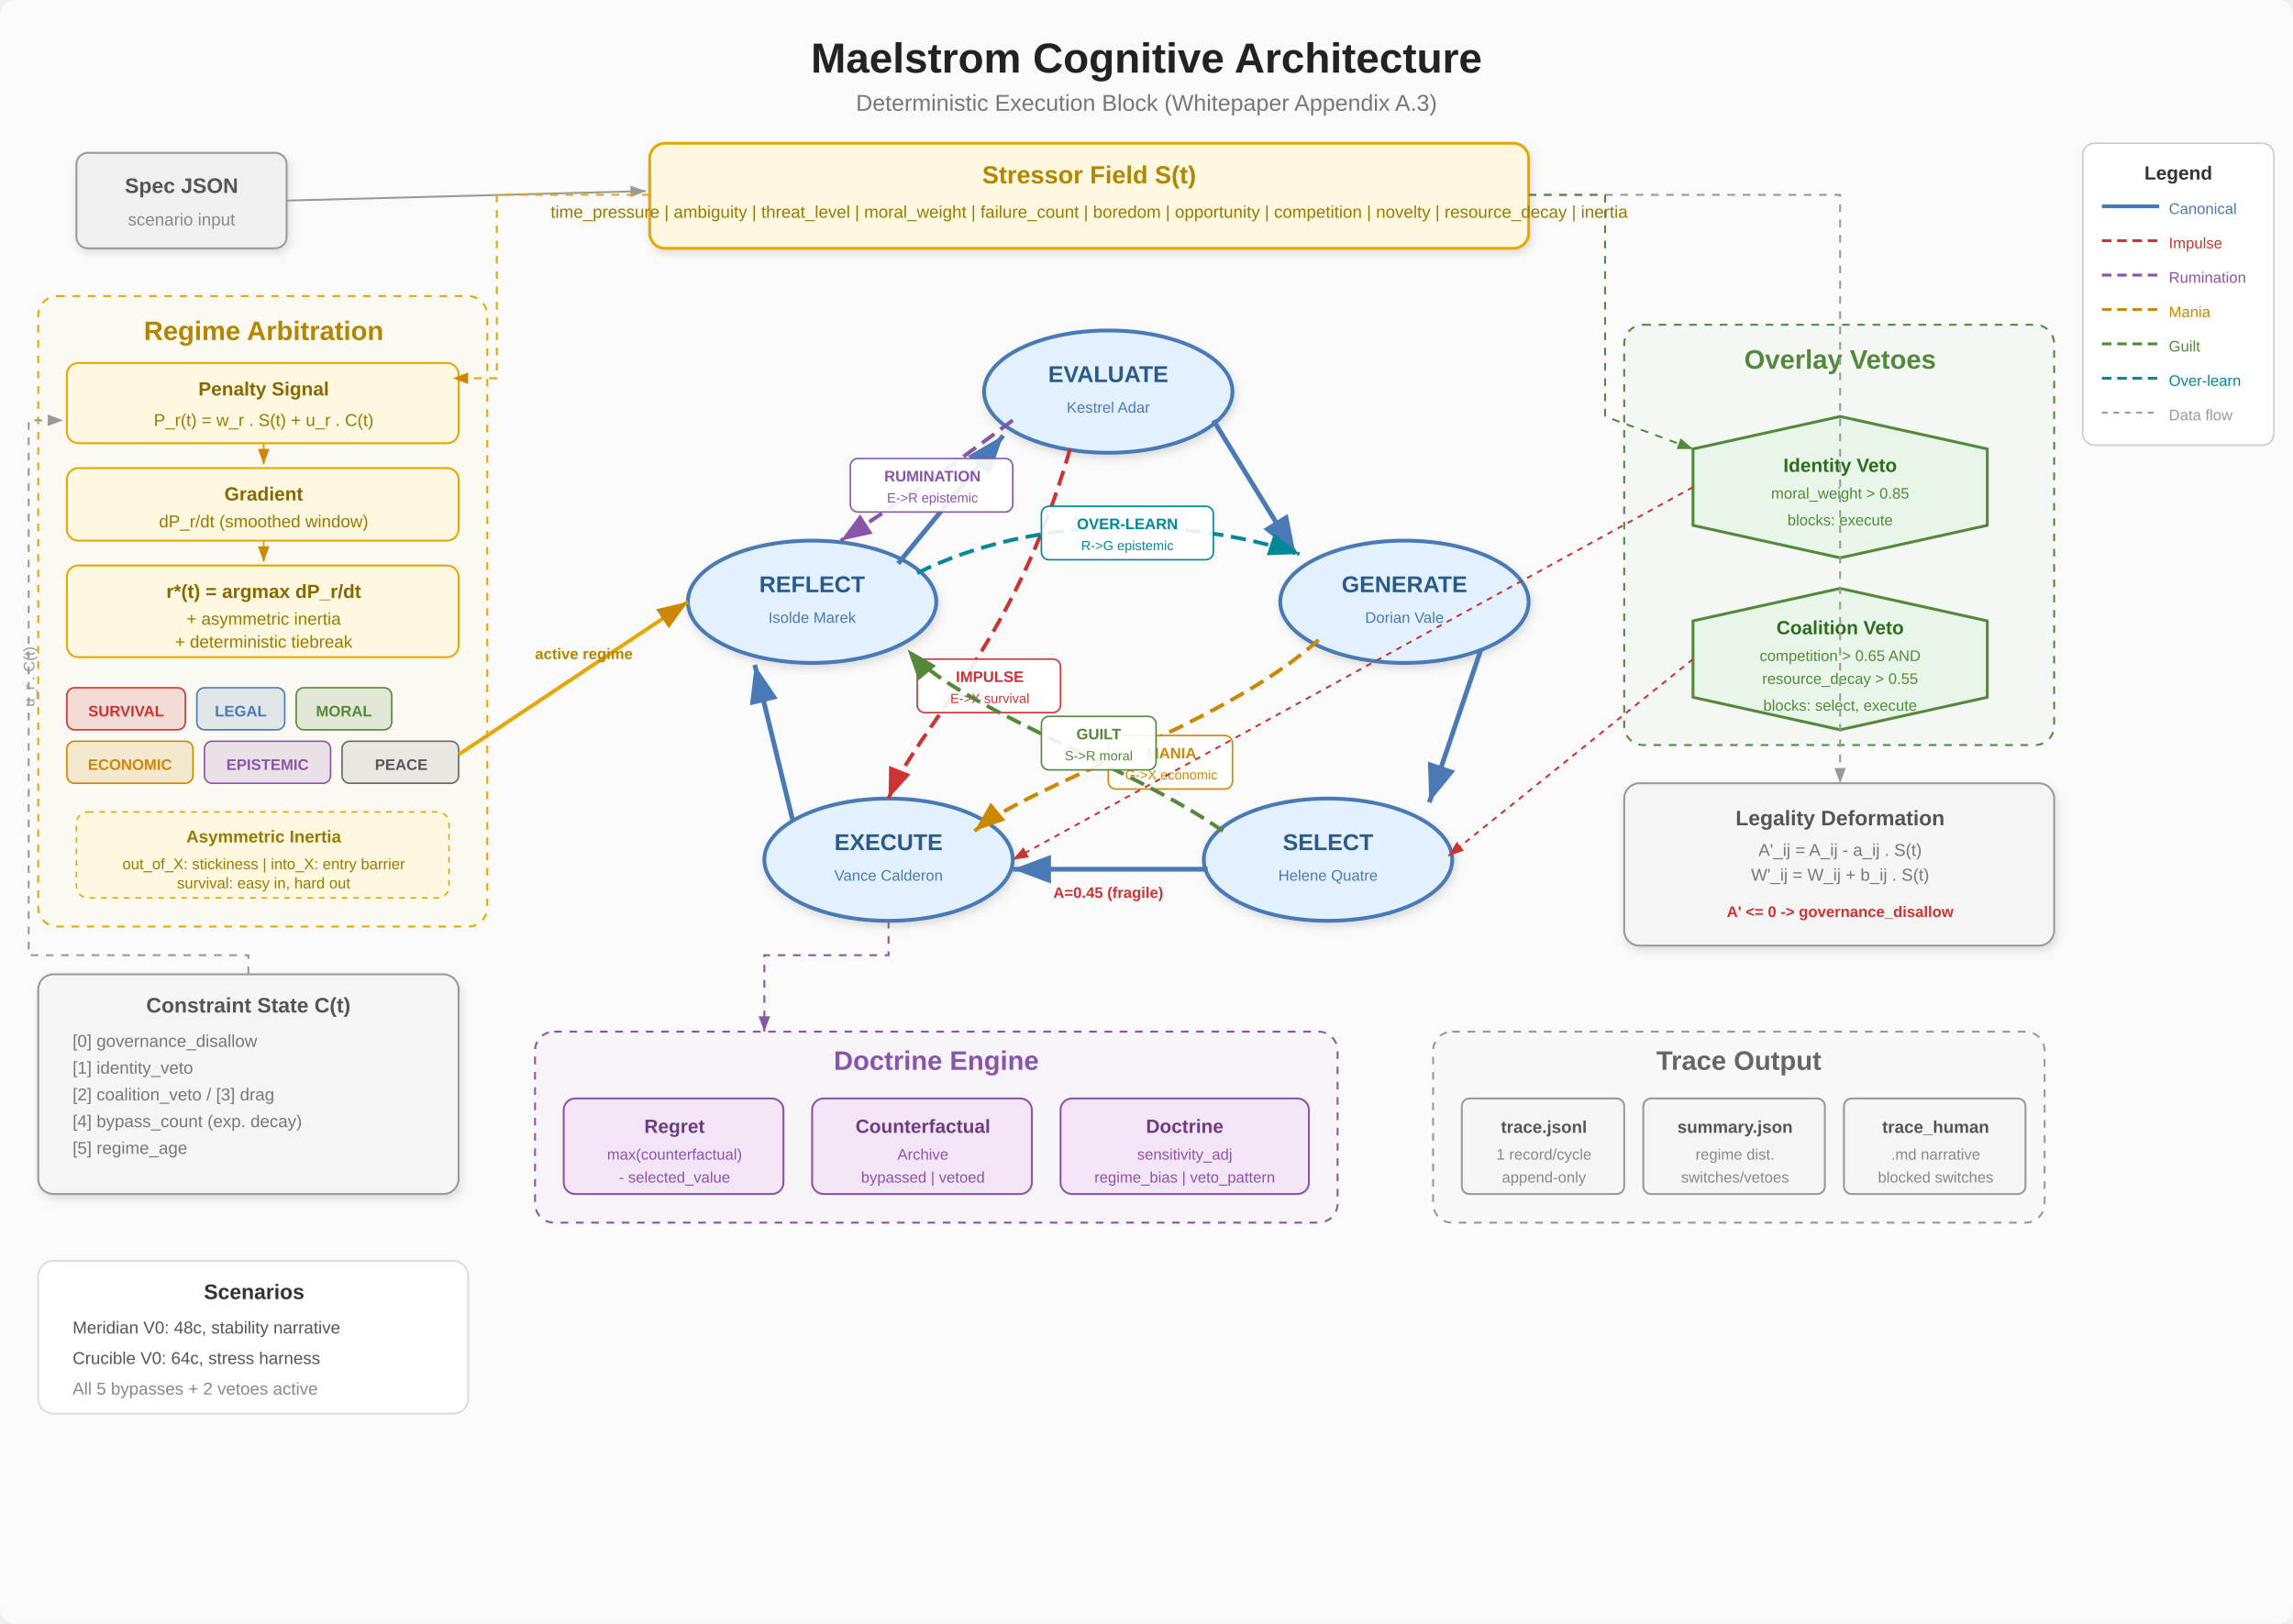
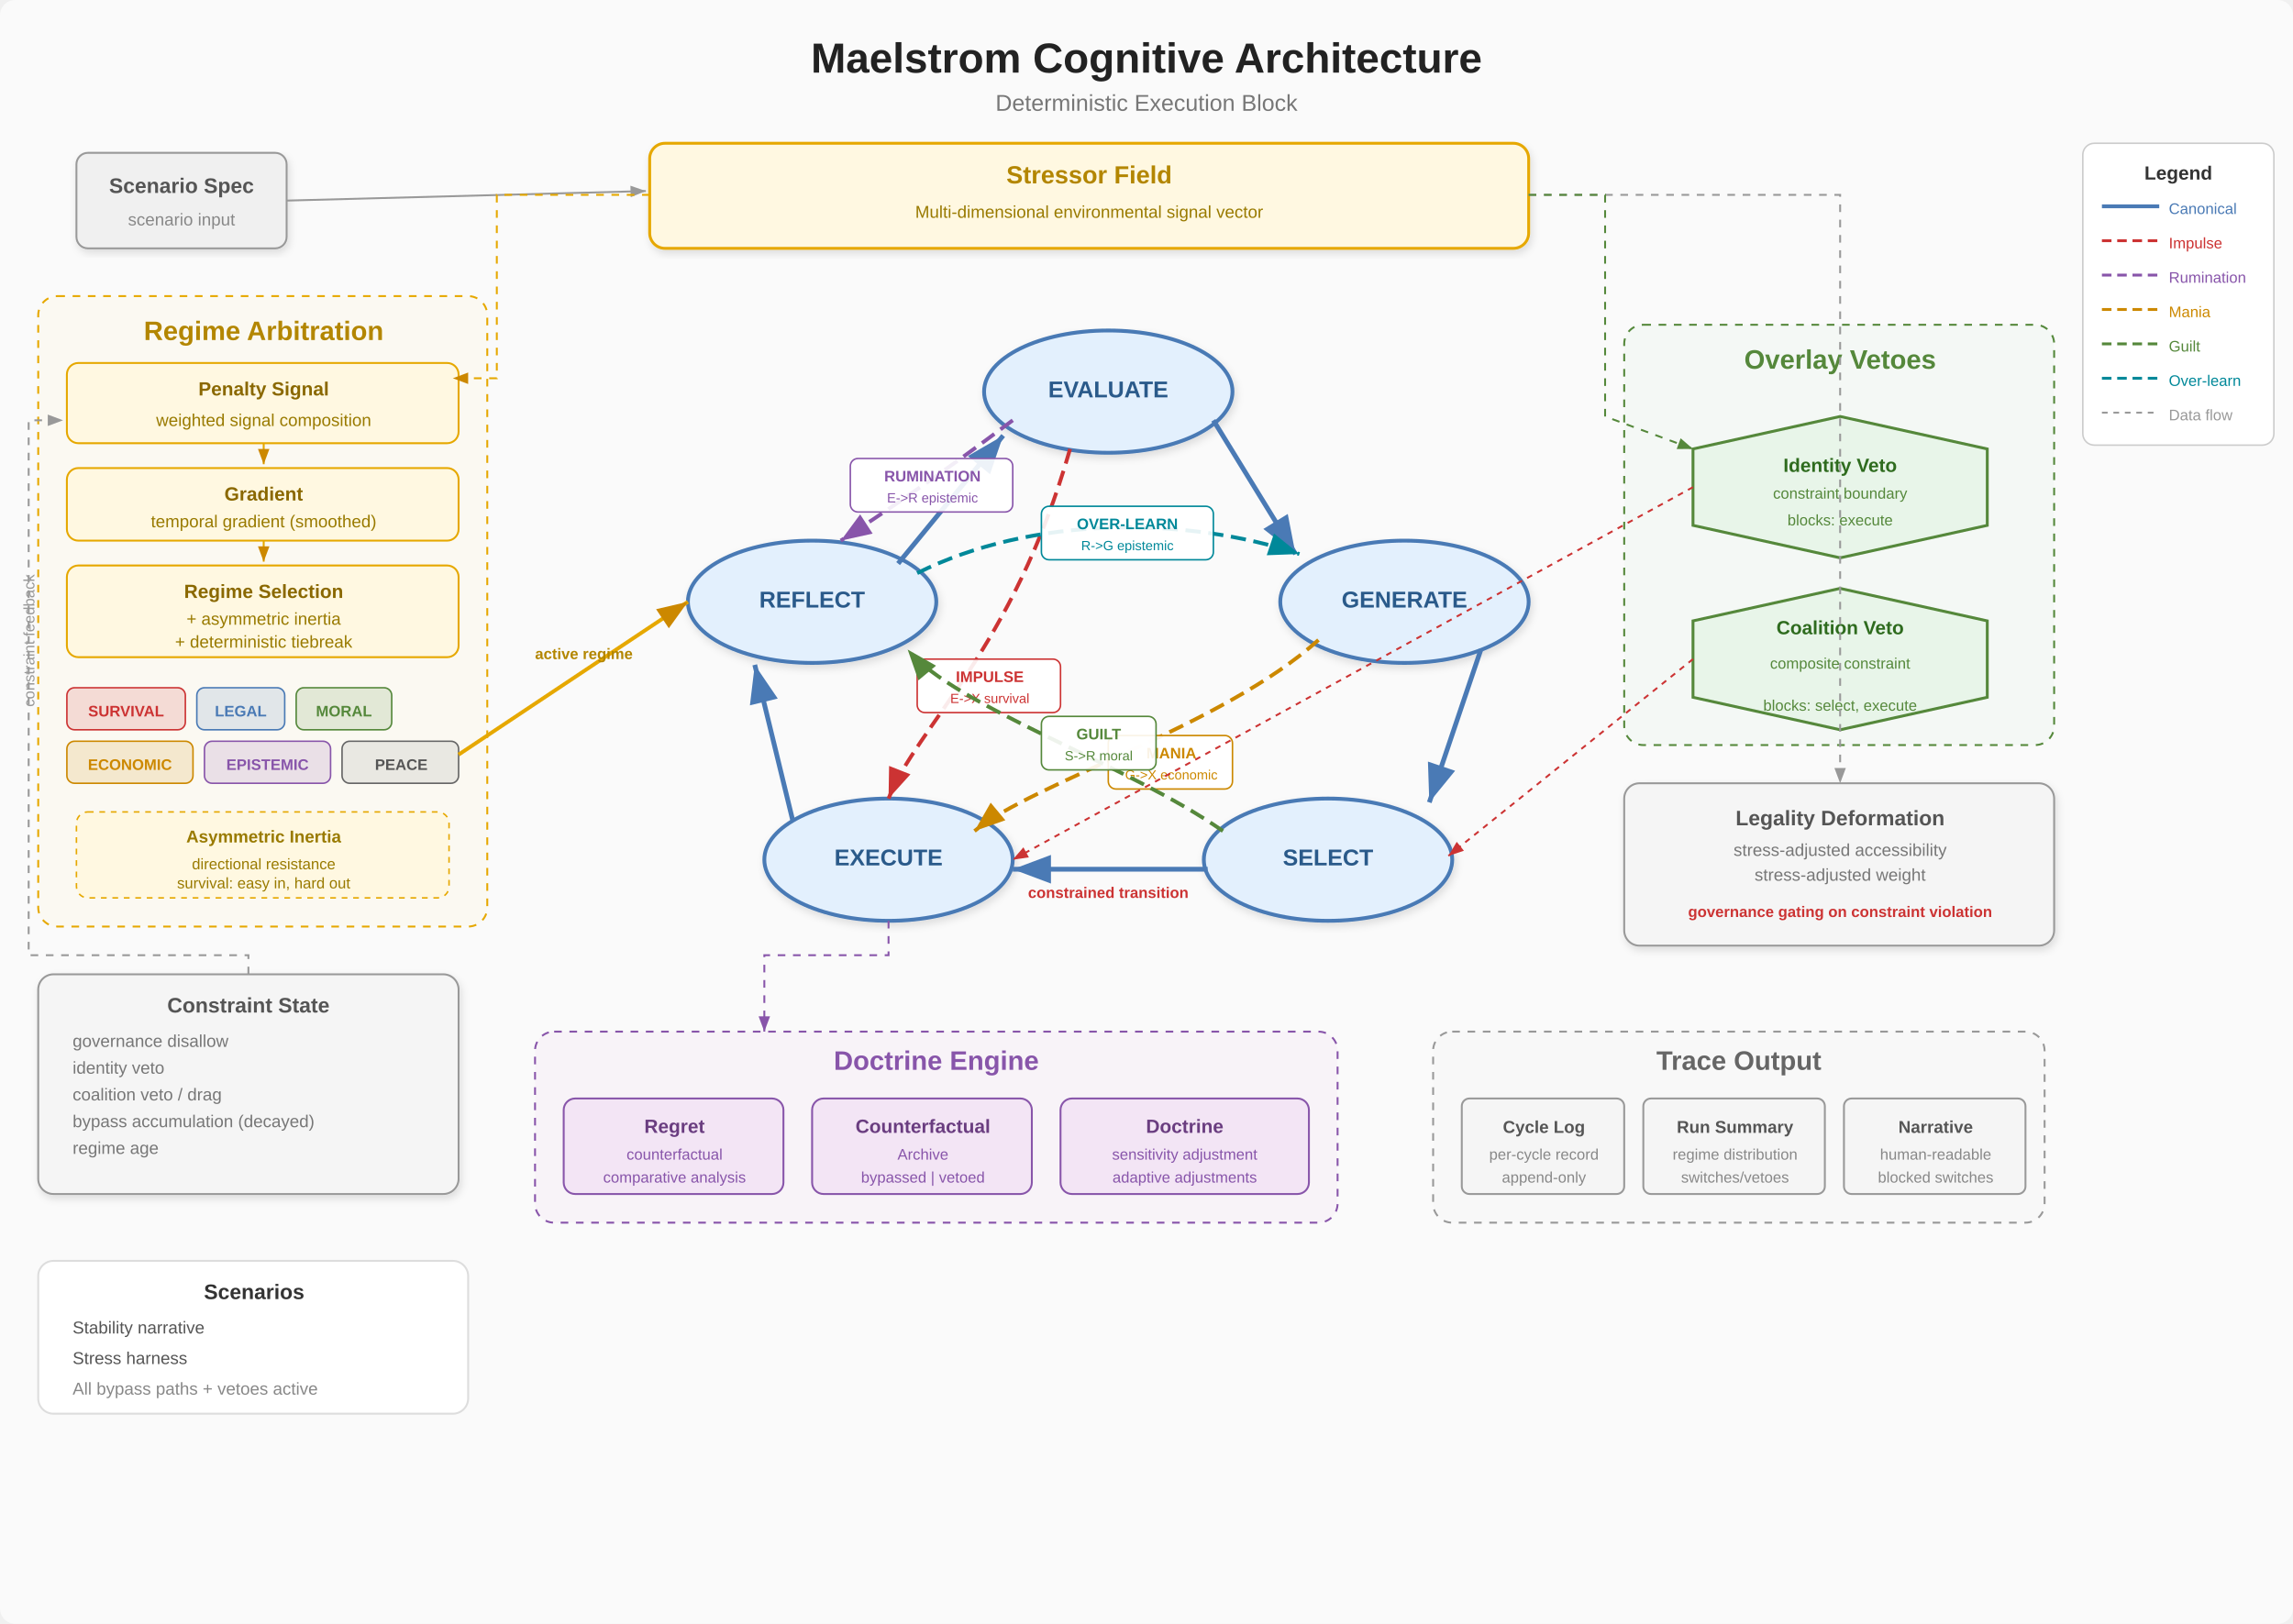
<svg xmlns="http://www.w3.org/2000/svg" viewBox="0 0 1200 850" font-family="Segoe UI, Arial, sans-serif">
  <defs>
    <marker id="arrow" markerWidth="8" markerHeight="6" refX="8" refY="3" orient="auto">
      <path d="M0,0 L8,3 L0,6 Z" fill="#4a7ab5" />
    </marker>
    <marker id="arrow-red" markerWidth="8" markerHeight="6" refX="8" refY="3" orient="auto">
      <path d="M0,0 L8,3 L0,6 Z" fill="#cc3333" />
    </marker>
    <marker id="arrow-purple" markerWidth="8" markerHeight="6" refX="8" refY="3" orient="auto">
      <path d="M0,0 L8,3 L0,6 Z" fill="#8855aa" />
    </marker>
    <marker id="arrow-orange" markerWidth="8" markerHeight="6" refX="8" refY="3" orient="auto">
      <path d="M0,0 L8,3 L0,6 Z" fill="#cc8800" />
    </marker>
    <marker id="arrow-green" markerWidth="8" markerHeight="6" refX="8" refY="3" orient="auto">
      <path d="M0,0 L8,3 L0,6 Z" fill="#55883b" />
    </marker>
    <marker id="arrow-teal" markerWidth="8" markerHeight="6" refX="8" refY="3" orient="auto">
      <path d="M0,0 L8,3 L0,6 Z" fill="#008899" />
    </marker>
    <marker id="arrow-gray" markerWidth="8" markerHeight="6" refX="8" refY="3" orient="auto">
      <path d="M0,0 L8,3 L0,6 Z" fill="#999" />
    </marker>
    <filter id="shadow" x="-5%" y="-5%" width="115%" height="115%">
      <feDropShadow dx="1" dy="2" stdDeviation="2" flood-opacity="0.12" />
    </filter>
  </defs>
  <rect width="1200" height="850" fill="#fafafa" rx="8" />
  <text x="600" y="38" text-anchor="middle" font-size="22" font-weight="bold" fill="#222">Maelstrom Cognitive Architecture</text>
-   <text x="600" y="58" text-anchor="middle" font-size="12" fill="#777">Deterministic Execution Block (Whitepaper Appendix A.3)</text>
+   <text x="600" y="58" text-anchor="middle" font-size="12" fill="#777">Deterministic Execution Block</text>
  <rect x="340" y="75" width="460" height="55" rx="8" fill="#fff8e1" stroke="#e6a800" stroke-width="1.5" filter="url(#shadow)" />
-   <text x="570" y="96" text-anchor="middle" font-size="13" font-weight="bold" fill="#b38600">Stressor Field S(t)</text>
-   <text x="570" y="114" text-anchor="middle" font-size="9" fill="#997a00">time_pressure | ambiguity | threat_level | moral_weight | failure_count | boredom | opportunity | competition | novelty | resource_decay | inertia</text>
+   <text x="570" y="96" text-anchor="middle" font-size="13" font-weight="bold" fill="#b38600">Stressor Field</text>
+   <text x="570" y="114" text-anchor="middle" font-size="9" fill="#997a00">Multi-dimensional environmental signal vector</text>
  <rect x="40" y="80" width="110" height="50" rx="6" fill="#f0f0f0" stroke="#999" stroke-width="1" filter="url(#shadow)" />
-   <text x="95" y="101" text-anchor="middle" font-size="11" font-weight="bold" fill="#555">Spec JSON</text>
+   <text x="95" y="101" text-anchor="middle" font-size="11" font-weight="bold" fill="#555">Scenario Spec</text>
  <text x="95" y="118" text-anchor="middle" font-size="9" fill="#888">scenario input</text>
  <line x1="150" y1="105" x2="338" y2="100" stroke="#999" stroke-width="1" marker-end="url(#arrow-gray)" />
  <rect x="20" y="155" width="235" height="330" rx="10" fill="#fff8e1" fill-opacity="0.3" stroke="#e6a800" stroke-width="1" stroke-dasharray="4" />
  <text x="138" y="178" text-anchor="middle" font-size="14" font-weight="bold" fill="#b38600">Regime Arbitration</text>
  <rect x="35" y="190" width="205" height="42" rx="6" fill="#fff8e1" stroke="#e6a800" stroke-width="1" />
  <text x="138" y="207" text-anchor="middle" font-size="10" font-weight="bold" fill="#8a6800">Penalty Signal</text>
-   <text x="138" y="223" text-anchor="middle" font-size="9" fill="#997a00">P_r(t) = w_r . S(t) + u_r . C(t)</text>
+   <text x="138" y="223" text-anchor="middle" font-size="9" fill="#997a00">weighted signal composition</text>
  <rect x="35" y="245" width="205" height="38" rx="6" fill="#fff8e1" stroke="#e6a800" stroke-width="1" />
  <text x="138" y="262" text-anchor="middle" font-size="10" font-weight="bold" fill="#8a6800">Gradient</text>
-   <text x="138" y="276" text-anchor="middle" font-size="9" fill="#997a00">dP_r/dt (smoothed window)</text>
+   <text x="138" y="276" text-anchor="middle" font-size="9" fill="#997a00">temporal gradient (smoothed)</text>
  <rect x="35" y="296" width="205" height="48" rx="6" fill="#fff8e1" stroke="#e6a800" stroke-width="1" />
-   <text x="138" y="313" text-anchor="middle" font-size="10" font-weight="bold" fill="#8a6800">r*(t) = argmax dP_r/dt</text>
+   <text x="138" y="313" text-anchor="middle" font-size="10" font-weight="bold" fill="#8a6800">Regime Selection</text>
  <text x="138" y="327" text-anchor="middle" font-size="9" fill="#997a00">+ asymmetric inertia</text>
  <text x="138" y="339" text-anchor="middle" font-size="9" fill="#997a00">+ deterministic tiebreak</text>
  <rect x="35" y="360" width="62" height="22" rx="4" fill="#cc3333" fill-opacity="0.15" stroke="#cc3333" stroke-width="0.8" />
  <text x="66" y="375" text-anchor="middle" font-size="8" font-weight="bold" fill="#cc3333">SURVIVAL</text>
  <rect x="103" y="360" width="46" height="22" rx="4" fill="#4a7ab5" fill-opacity="0.15" stroke="#4a7ab5" stroke-width="0.8" />
  <text x="126" y="375" text-anchor="middle" font-size="8" font-weight="bold" fill="#4a7ab5">LEGAL</text>
  <rect x="155" y="360" width="50" height="22" rx="4" fill="#55883b" fill-opacity="0.15" stroke="#55883b" stroke-width="0.8" />
  <text x="180" y="375" text-anchor="middle" font-size="8" font-weight="bold" fill="#55883b">MORAL</text>
  <rect x="35" y="388" width="66" height="22" rx="4" fill="#cc8800" fill-opacity="0.15" stroke="#cc8800" stroke-width="0.8" />
  <text x="68" y="403" text-anchor="middle" font-size="8" font-weight="bold" fill="#cc8800">ECONOMIC</text>
  <rect x="107" y="388" width="66" height="22" rx="4" fill="#8855aa" fill-opacity="0.15" stroke="#8855aa" stroke-width="0.8" />
  <text x="140" y="403" text-anchor="middle" font-size="8" font-weight="bold" fill="#8855aa">EPISTEMIC</text>
  <rect x="179" y="388" width="61" height="22" rx="4" fill="#666" fill-opacity="0.12" stroke="#666" stroke-width="0.8" />
  <text x="210" y="403" text-anchor="middle" font-size="8" font-weight="bold" fill="#555">PEACE</text>
  <rect x="40" y="425" width="195" height="45" rx="6" fill="#fff8e1" stroke="#e6a800" stroke-width="0.8" stroke-dasharray="3" />
  <text x="138" y="441" text-anchor="middle" font-size="9" font-weight="bold" fill="#997a00">Asymmetric Inertia</text>
-   <text x="138" y="455" text-anchor="middle" font-size="8" fill="#997a00">out_of_X: stickiness | into_X: entry barrier</text>
+   <text x="138" y="455" text-anchor="middle" font-size="8" fill="#997a00">directional resistance</text>
  <text x="138" y="465" text-anchor="middle" font-size="8" fill="#997a00">survival: easy in, hard out</text>
  <line x1="138" y1="232" x2="138" y2="243" stroke="#e6a800" stroke-width="1" marker-end="url(#arrow-orange)" />
  <line x1="138" y1="283" x2="138" y2="294" stroke="#e6a800" stroke-width="1" marker-end="url(#arrow-orange)" />
  <path d="M340,102 L260,102 L260,198 L237,198" fill="none" stroke="#e6a800" stroke-width="1" stroke-dasharray="4" marker-end="url(#arrow-orange)" />
  <ellipse cx="580" cy="205" rx="65" ry="32" fill="#e3f0fd" stroke="#4a7ab5" stroke-width="2" filter="url(#shadow)" />
-   <text x="580" y="200" text-anchor="middle" font-size="12" font-weight="bold" fill="#2a5a8a">EVALUATE</text>
-   <text x="580" y="216" text-anchor="middle" font-size="8" fill="#4a7ab5">Kestrel Adar</text>
+   <text x="580" y="208" text-anchor="middle" font-size="12" font-weight="bold" fill="#2a5a8a">EVALUATE</text>
  <ellipse cx="735" cy="315" rx="65" ry="32" fill="#e3f0fd" stroke="#4a7ab5" stroke-width="2" filter="url(#shadow)" />
-   <text x="735" y="310" text-anchor="middle" font-size="12" font-weight="bold" fill="#2a5a8a">GENERATE</text>
-   <text x="735" y="326" text-anchor="middle" font-size="8" fill="#4a7ab5">Dorian Vale</text>
+   <text x="735" y="318" text-anchor="middle" font-size="12" font-weight="bold" fill="#2a5a8a">GENERATE</text>
  <ellipse cx="695" cy="450" rx="65" ry="32" fill="#e3f0fd" stroke="#4a7ab5" stroke-width="2" filter="url(#shadow)" />
-   <text x="695" y="445" text-anchor="middle" font-size="12" font-weight="bold" fill="#2a5a8a">SELECT</text>
-   <text x="695" y="461" text-anchor="middle" font-size="8" fill="#4a7ab5">Helene Quatre</text>
+   <text x="695" y="453" text-anchor="middle" font-size="12" font-weight="bold" fill="#2a5a8a">SELECT</text>
  <ellipse cx="465" cy="450" rx="65" ry="32" fill="#e3f0fd" stroke="#4a7ab5" stroke-width="2" filter="url(#shadow)" />
-   <text x="465" y="445" text-anchor="middle" font-size="12" font-weight="bold" fill="#2a5a8a">EXECUTE</text>
-   <text x="465" y="461" text-anchor="middle" font-size="8" fill="#4a7ab5">Vance Calderon</text>
+   <text x="465" y="453" text-anchor="middle" font-size="12" font-weight="bold" fill="#2a5a8a">EXECUTE</text>
  <ellipse cx="425" cy="315" rx="65" ry="32" fill="#e3f0fd" stroke="#4a7ab5" stroke-width="2" filter="url(#shadow)" />
-   <text x="425" y="310" text-anchor="middle" font-size="12" font-weight="bold" fill="#2a5a8a">REFLECT</text>
-   <text x="425" y="326" text-anchor="middle" font-size="8" fill="#4a7ab5">Isolde Marek</text>
+   <text x="425" y="318" text-anchor="middle" font-size="12" font-weight="bold" fill="#2a5a8a">REFLECT</text>
  <line x1="635" y1="220" x2="678" y2="290" stroke="#4a7ab5" stroke-width="2.5" marker-end="url(#arrow)" />
  <line x1="775" y1="340" x2="748" y2="420" stroke="#4a7ab5" stroke-width="2.5" marker-end="url(#arrow)" />
  <line x1="632" y1="455" x2="530" y2="455" stroke="#4a7ab5" stroke-width="2.5" marker-end="url(#arrow)" />
  <line x1="415" y1="430" x2="395" y2="348" stroke="#4a7ab5" stroke-width="2.5" marker-end="url(#arrow)" />
  <line x1="470" y1="295" x2="525" y2="228" stroke="#4a7ab5" stroke-width="2.5" marker-end="url(#arrow)" />
-   <text x="580" y="470" text-anchor="middle" font-size="8" font-weight="bold" fill="#cc3333">A=0.45 (fragile)</text>
+   <text x="580" y="470" text-anchor="middle" font-size="8" font-weight="bold" fill="#cc3333">constrained transition</text>
  <path d="M560,235 C530,340 480,380 465,418" fill="none" stroke="#cc3333" stroke-width="2" stroke-dasharray="8,4" marker-end="url(#arrow-red)" />
  <rect x="480" y="345" width="75" height="28" rx="4" fill="white" fill-opacity="0.9" stroke="#cc3333" stroke-width="0.8" />
  <text x="518" y="357" text-anchor="middle" font-size="8" font-weight="bold" fill="#cc3333">IMPULSE</text>
  <text x="518" y="368" text-anchor="middle" font-size="7" fill="#cc3333">E-&gt;X survival</text>
  <path d="M530,220 C490,250 460,270 440,283" fill="none" stroke="#8855aa" stroke-width="2" stroke-dasharray="8,4" marker-end="url(#arrow-purple)" />
  <rect x="445" y="240" width="85" height="28" rx="4" fill="white" fill-opacity="0.9" stroke="#8855aa" stroke-width="0.8" />
  <text x="488" y="252" text-anchor="middle" font-size="8" font-weight="bold" fill="#8855aa">RUMINATION</text>
  <text x="488" y="263" text-anchor="middle" font-size="7" fill="#8855aa">E-&gt;R epistemic</text>
  <path d="M690,335 C640,380 540,410 510,435" fill="none" stroke="#cc8800" stroke-width="2" stroke-dasharray="8,4" marker-end="url(#arrow-orange)" />
  <rect x="580" y="385" width="65" height="28" rx="4" fill="white" fill-opacity="0.9" stroke="#cc8800" stroke-width="0.8" />
  <text x="613" y="397" text-anchor="middle" font-size="8" font-weight="bold" fill="#cc8800">MANIA</text>
  <text x="613" y="408" text-anchor="middle" font-size="7" fill="#cc8800">G-&gt;X economic</text>
  <path d="M640,435 C590,400 500,370 475,340" fill="none" stroke="#55883b" stroke-width="2" stroke-dasharray="8,4" marker-end="url(#arrow-green)" />
  <rect x="545" y="375" width="60" height="28" rx="4" fill="white" fill-opacity="0.9" stroke="#55883b" stroke-width="0.8" />
  <text x="575" y="387" text-anchor="middle" font-size="8" font-weight="bold" fill="#55883b">GUILT</text>
  <text x="575" y="398" text-anchor="middle" font-size="7" fill="#55883b">S-&gt;R moral</text>
  <path d="M480,300 C540,270 620,270 680,290" fill="none" stroke="#008899" stroke-width="2" stroke-dasharray="8,4" marker-end="url(#arrow-teal)" />
  <rect x="545" y="265" width="90" height="28" rx="4" fill="white" fill-opacity="0.9" stroke="#008899" stroke-width="0.8" />
  <text x="590" y="277" text-anchor="middle" font-size="8" font-weight="bold" fill="#008899">OVER-LEARN</text>
  <text x="590" y="288" text-anchor="middle" font-size="7" fill="#008899">R-&gt;G epistemic</text>
  <rect x="850" y="170" width="225" height="220" rx="10" fill="#e8f5e9" fill-opacity="0.3" stroke="#55883b" stroke-width="1" stroke-dasharray="4" />
  <text x="963" y="193" text-anchor="middle" font-size="14" font-weight="bold" fill="#55883b">Overlay Vetoes</text>
  <polygon points="963,218 1040,235 1040,275 963,292 886,275 886,235" fill="#e8f5e9" stroke="#55883b" stroke-width="1.5" />
  <text x="963" y="247" text-anchor="middle" font-size="10" font-weight="bold" fill="#2e6b1e">Identity Veto</text>
-   <text x="963" y="261" text-anchor="middle" font-size="8" fill="#55883b">moral_weight &gt; 0.85</text>
+   <text x="963" y="261" text-anchor="middle" font-size="8" fill="#55883b">constraint boundary</text>
  <text x="963" y="275" text-anchor="middle" font-size="8" fill="#55883b">blocks: execute</text>
  <polygon points="963,308 1040,325 1040,365 963,382 886,365 886,325" fill="#e8f5e9" stroke="#55883b" stroke-width="1.5" />
  <text x="963" y="332" text-anchor="middle" font-size="10" font-weight="bold" fill="#2e6b1e">Coalition Veto</text>
-   <text x="963" y="346" text-anchor="middle" font-size="8" fill="#55883b">competition &gt; 0.65 AND</text>
-   <text x="963" y="358" text-anchor="middle" font-size="8" fill="#55883b">resource_decay &gt; 0.55</text>
+   <text x="963" y="350" text-anchor="middle" font-size="8" fill="#55883b">composite constraint</text>
  <text x="963" y="372" text-anchor="middle" font-size="8" fill="#55883b">blocks: select, execute</text>
  <path d="M886,255 L530,450" fill="none" stroke="#cc3333" stroke-width="1" stroke-dasharray="3" marker-end="url(#arrow-red)" />
  <path d="M886,345 L758,448" fill="none" stroke="#cc3333" stroke-width="1" stroke-dasharray="3" marker-end="url(#arrow-red)" />
  <rect x="850" y="410" width="225" height="85" rx="8" fill="#f5f5f5" stroke="#999" stroke-width="1" filter="url(#shadow)" />
  <text x="963" y="432" text-anchor="middle" font-size="11" font-weight="bold" fill="#555">Legality Deformation</text>
-   <text x="963" y="448" text-anchor="middle" font-size="9" fill="#777">A'_ij = A_ij - a_ij . S(t)</text>
-   <text x="963" y="461" text-anchor="middle" font-size="9" fill="#777">W'_ij = W_ij + b_ij . S(t)</text>
-   <text x="963" y="480" text-anchor="middle" font-size="8" font-weight="bold" fill="#cc3333">A' &lt;= 0 -&gt; governance_disallow</text>
+   <text x="963" y="448" text-anchor="middle" font-size="9" fill="#777">stress-adjusted accessibility</text>
+   <text x="963" y="461" text-anchor="middle" font-size="9" fill="#777">stress-adjusted weight</text>
+   <text x="963" y="480" text-anchor="middle" font-size="8" font-weight="bold" fill="#cc3333">governance gating on constraint violation</text>
  <rect x="20" y="510" width="220" height="115" rx="8" fill="#f5f5f5" stroke="#999" stroke-width="1" filter="url(#shadow)" />
-   <text x="130" y="530" text-anchor="middle" font-size="11" font-weight="bold" fill="#555">Constraint State C(t)</text>
-   <text x="38" y="548" font-size="9" fill="#777">[0] governance_disallow</text>
-   <text x="38" y="562" font-size="9" fill="#777">[1] identity_veto</text>
-   <text x="38" y="576" font-size="9" fill="#777">[2] coalition_veto / [3] drag</text>
-   <text x="38" y="590" font-size="9" fill="#777">[4] bypass_count (exp. decay)</text>
-   <text x="38" y="604" font-size="9" fill="#777">[5] regime_age</text>
+   <text x="130" y="530" text-anchor="middle" font-size="11" font-weight="bold" fill="#555">Constraint State</text>
+   <text x="38" y="548" font-size="9" fill="#777">governance disallow</text>
+   <text x="38" y="562" font-size="9" fill="#777">identity veto</text>
+   <text x="38" y="576" font-size="9" fill="#777">coalition veto / drag</text>
+   <text x="38" y="590" font-size="9" fill="#777">bypass accumulation (decayed)</text>
+   <text x="38" y="604" font-size="9" fill="#777">regime age</text>
  <path d="M130,510 L130,500 L15,500 L15,220 L33,220" fill="none" stroke="#999" stroke-width="1" stroke-dasharray="4" marker-end="url(#arrow-gray)" />
-   <text x="18" y="370" font-size="8" fill="#999" transform="rotate(-90,18,370)">u_r . C(t)</text>
+   <text x="18" y="370" font-size="8" fill="#999" transform="rotate(-90,18,370)">constraint feedback</text>
  <rect x="280" y="540" width="420" height="100" rx="10" fill="#f3e5f5" fill-opacity="0.3" stroke="#8855aa" stroke-width="1" stroke-dasharray="4" />
  <text x="490" y="560" text-anchor="middle" font-size="14" font-weight="bold" fill="#8855aa">Doctrine Engine</text>
  <rect x="295" y="575" width="115" height="50" rx="6" fill="#f3e5f5" stroke="#8855aa" stroke-width="1" />
  <text x="353" y="593" text-anchor="middle" font-size="10" font-weight="bold" fill="#6a3d80">Regret</text>
-   <text x="353" y="607" text-anchor="middle" font-size="8" fill="#8855aa">max(counterfactual)</text>
-   <text x="353" y="619" text-anchor="middle" font-size="8" fill="#8855aa">- selected_value</text>
+   <text x="353" y="607" text-anchor="middle" font-size="8" fill="#8855aa">counterfactual</text>
+   <text x="353" y="619" text-anchor="middle" font-size="8" fill="#8855aa">comparative analysis</text>
  <rect x="425" y="575" width="115" height="50" rx="6" fill="#f3e5f5" stroke="#8855aa" stroke-width="1" />
  <text x="483" y="593" text-anchor="middle" font-size="10" font-weight="bold" fill="#6a3d80">Counterfactual</text>
  <text x="483" y="607" text-anchor="middle" font-size="8" fill="#8855aa">Archive</text>
  <text x="483" y="619" text-anchor="middle" font-size="8" fill="#8855aa">bypassed | vetoed</text>
  <rect x="555" y="575" width="130" height="50" rx="6" fill="#f3e5f5" stroke="#8855aa" stroke-width="1" />
  <text x="620" y="593" text-anchor="middle" font-size="10" font-weight="bold" fill="#6a3d80">Doctrine</text>
-   <text x="620" y="607" text-anchor="middle" font-size="8" fill="#8855aa">sensitivity_adj</text>
-   <text x="620" y="619" text-anchor="middle" font-size="8" fill="#8855aa">regime_bias | veto_pattern</text>
+   <text x="620" y="607" text-anchor="middle" font-size="8" fill="#8855aa">sensitivity adjustment</text>
+   <text x="620" y="619" text-anchor="middle" font-size="8" fill="#8855aa">adaptive adjustments</text>
  <path d="M465,482 L465,500 L400,500 L400,540" fill="none" stroke="#8855aa" stroke-width="1" stroke-dasharray="4" marker-end="url(#arrow-purple)" />
  <rect x="750" y="540" width="320" height="100" rx="10" fill="#f5f5f5" fill-opacity="0.3" stroke="#999" stroke-width="1" stroke-dasharray="4" />
  <text x="910" y="560" text-anchor="middle" font-size="14" font-weight="bold" fill="#666">Trace Output</text>
  <rect x="765" y="575" width="85" height="50" rx="4" fill="#f5f5f5" stroke="#999" stroke-width="1" />
-   <text x="808" y="593" text-anchor="middle" font-size="9" font-weight="bold" fill="#555">trace.jsonl</text>
-   <text x="808" y="607" text-anchor="middle" font-size="8" fill="#888">1 record/cycle</text>
+   <text x="808" y="593" text-anchor="middle" font-size="9" font-weight="bold" fill="#555">Cycle Log</text>
+   <text x="808" y="607" text-anchor="middle" font-size="8" fill="#888">per-cycle record</text>
  <text x="808" y="619" text-anchor="middle" font-size="8" fill="#888">append-only</text>
  <rect x="860" y="575" width="95" height="50" rx="4" fill="#f5f5f5" stroke="#999" stroke-width="1" />
-   <text x="908" y="593" text-anchor="middle" font-size="9" font-weight="bold" fill="#555">summary.json</text>
-   <text x="908" y="607" text-anchor="middle" font-size="8" fill="#888">regime dist.</text>
+   <text x="908" y="593" text-anchor="middle" font-size="9" font-weight="bold" fill="#555">Run Summary</text>
+   <text x="908" y="607" text-anchor="middle" font-size="8" fill="#888">regime distribution</text>
  <text x="908" y="619" text-anchor="middle" font-size="8" fill="#888">switches/vetoes</text>
  <rect x="965" y="575" width="95" height="50" rx="4" fill="#f5f5f5" stroke="#999" stroke-width="1" />
-   <text x="1013" y="593" text-anchor="middle" font-size="9" font-weight="bold" fill="#555">trace_human</text>
-   <text x="1013" y="607" text-anchor="middle" font-size="8" fill="#888">.md narrative</text>
+   <text x="1013" y="593" text-anchor="middle" font-size="9" font-weight="bold" fill="#555">Narrative</text>
+   <text x="1013" y="607" text-anchor="middle" font-size="8" fill="#888">human-readable</text>
  <text x="1013" y="619" text-anchor="middle" font-size="8" fill="#888">blocked switches</text>
  <rect x="1090" y="75" width="100" height="158" rx="6" fill="white" stroke="#ccc" stroke-width="0.8" />
  <text x="1140" y="94" text-anchor="middle" font-size="10" font-weight="bold" fill="#333">Legend</text>
  <line x1="1100" y1="108" x2="1130" y2="108" stroke="#4a7ab5" stroke-width="2" />
  <text x="1135" y="112" font-size="8" fill="#4a7ab5">Canonical</text>
  <line x1="1100" y1="126" x2="1130" y2="126" stroke="#cc3333" stroke-width="1.5" stroke-dasharray="5,3" />
  <text x="1135" y="130" font-size="8" fill="#cc3333">Impulse</text>
  <line x1="1100" y1="144" x2="1130" y2="144" stroke="#8855aa" stroke-width="1.5" stroke-dasharray="5,3" />
  <text x="1135" y="148" font-size="8" fill="#8855aa">Rumination</text>
  <line x1="1100" y1="162" x2="1130" y2="162" stroke="#cc8800" stroke-width="1.5" stroke-dasharray="5,3" />
  <text x="1135" y="166" font-size="8" fill="#cc8800">Mania</text>
  <line x1="1100" y1="180" x2="1130" y2="180" stroke="#55883b" stroke-width="1.5" stroke-dasharray="5,3" />
  <text x="1135" y="184" font-size="8" fill="#55883b">Guilt</text>
  <line x1="1100" y1="198" x2="1130" y2="198" stroke="#008899" stroke-width="1.5" stroke-dasharray="5,3" />
  <text x="1135" y="202" font-size="8" fill="#008899">Over-learn</text>
  <line x1="1100" y1="216" x2="1130" y2="216" stroke="#999" stroke-width="1" stroke-dasharray="3" />
  <text x="1135" y="220" font-size="8" fill="#999">Data flow</text>
  <rect x="20" y="660" width="225" height="80" rx="8" fill="white" stroke="#ddd" stroke-width="1" />
  <text x="133" y="680" text-anchor="middle" font-size="11" font-weight="bold" fill="#333">Scenarios</text>
-   <text x="38" y="698" font-size="9" fill="#555">Meridian V0: 48c, stability narrative</text>
-   <text x="38" y="714" font-size="9" fill="#555">Crucible V0: 64c, stress harness</text>
-   <text x="38" y="730" font-size="9" fill="#888">All 5 bypasses + 2 vetoes active</text>
+   <text x="38" y="698" font-size="9" fill="#555">Stability narrative</text>
+   <text x="38" y="714" font-size="9" fill="#555">Stress harness</text>
+   <text x="38" y="730" font-size="9" fill="#888">All bypass paths + vetoes active</text>
  <path d="M800,102 L963,102 L963,410" fill="none" stroke="#999" stroke-width="1" stroke-dasharray="4" marker-end="url(#arrow-gray)" />
  <path d="M800,102 L840,102 L840,218 L886,235" fill="none" stroke="#55883b" stroke-width="1" stroke-dasharray="4" marker-end="url(#arrow-green)" />
  <path d="M240,395 L360,315" fill="none" stroke="#e6a800" stroke-width="2" marker-end="url(#arrow-orange)" />
  <text x="280" y="345" font-size="8" font-weight="bold" fill="#b38600">active regime</text>
</svg>
